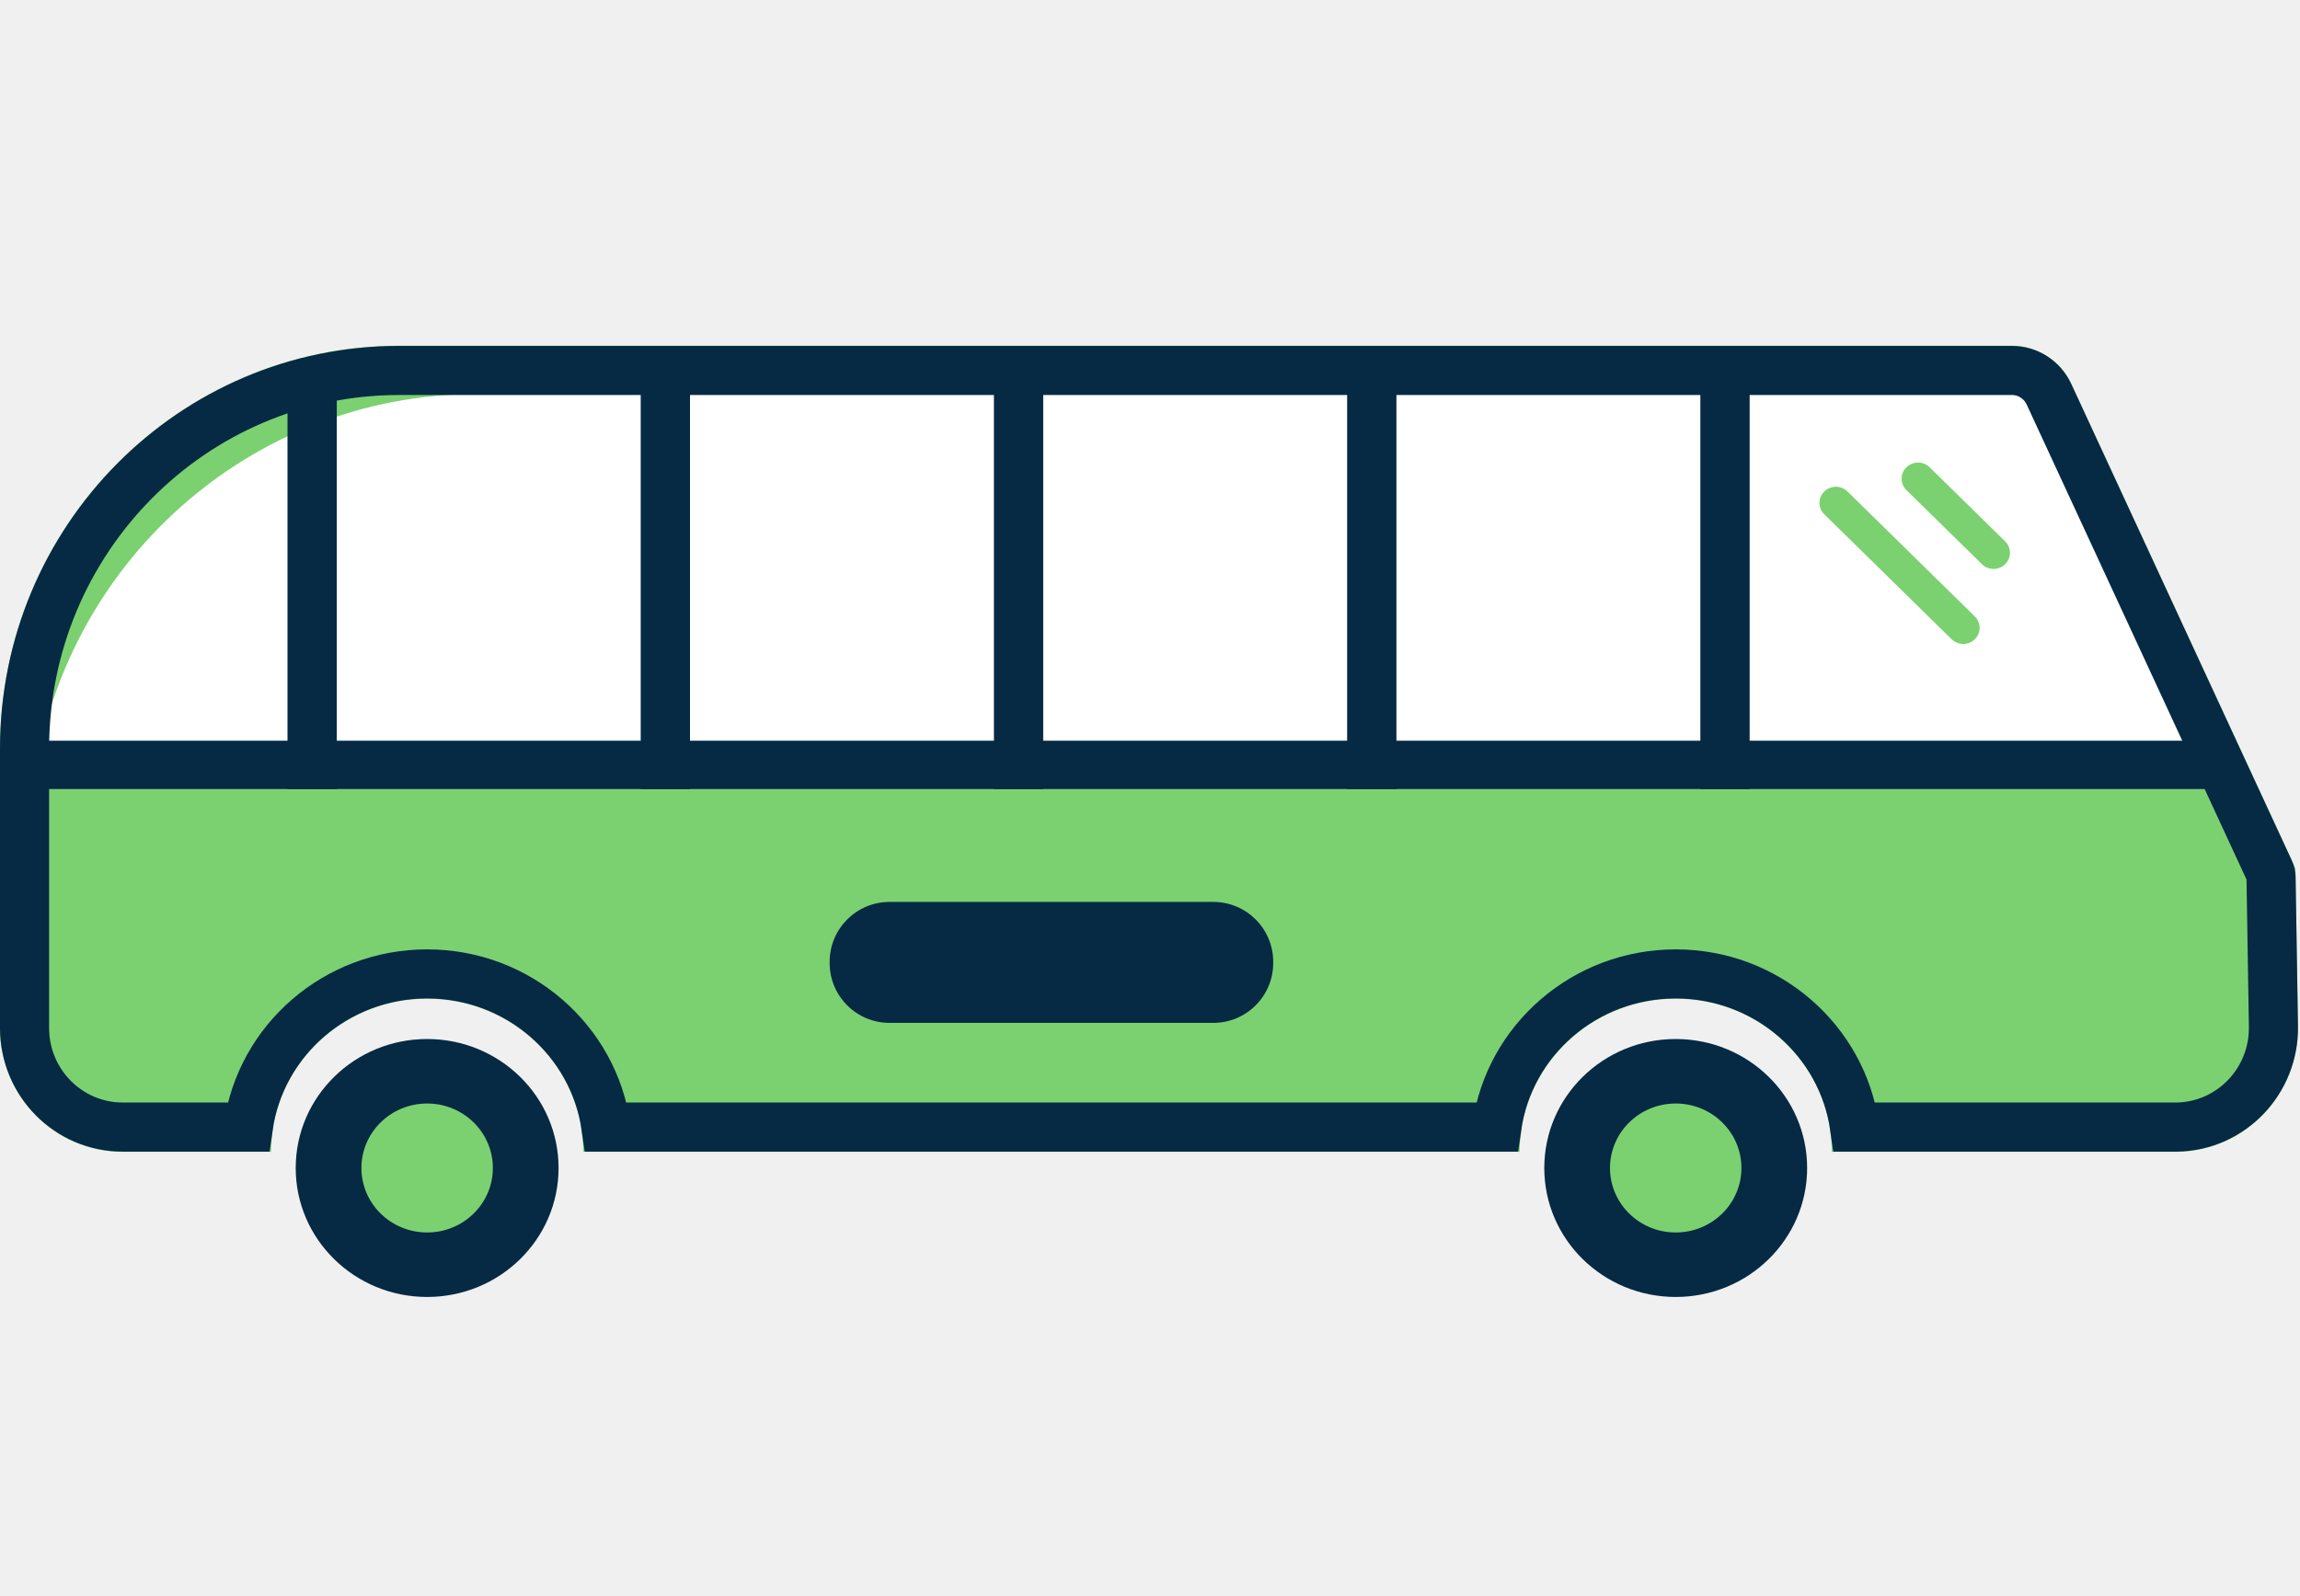
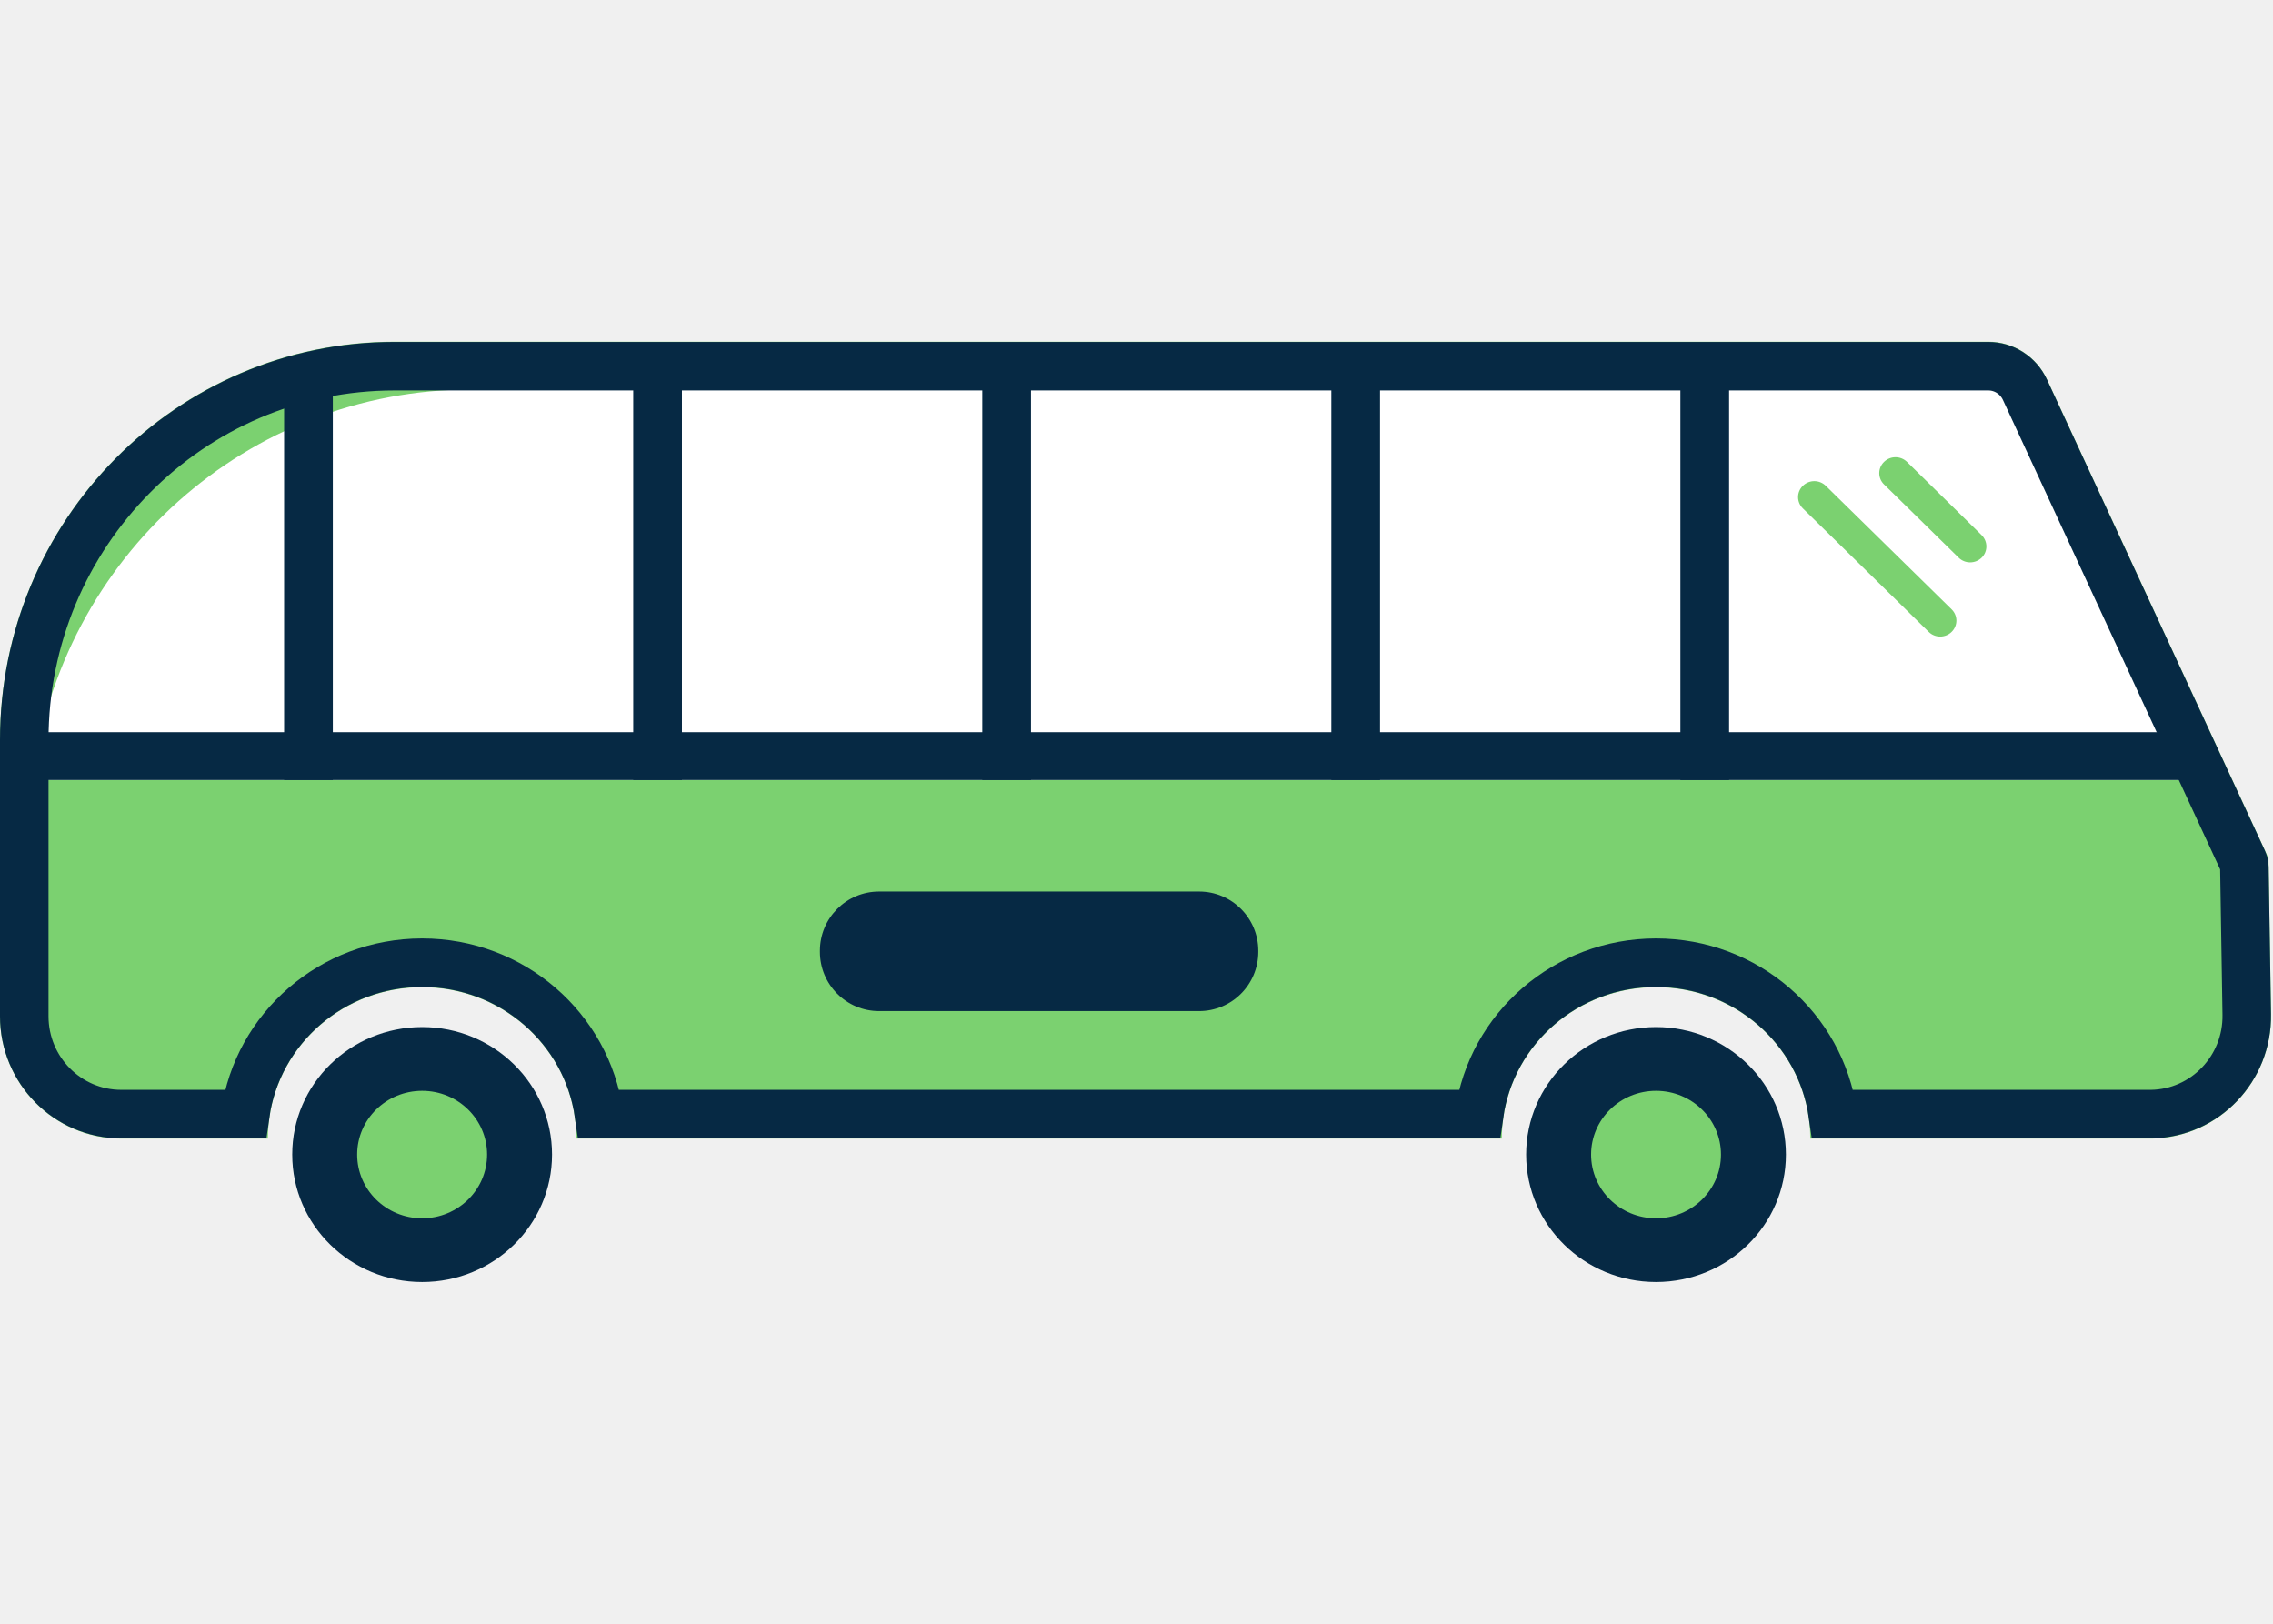
- <svg xmlns="http://www.w3.org/2000/svg" width="49px" height="34px" viewBox="0 0 49 34" version="1.1">
+ <svg xmlns="http://www.w3.org/2000/svg" width="49px" height="35px" viewBox="0 0 49 35" version="1.1">
  <g id="board-rating-spec-buses" stroke="none" stroke-width="1" fill="none" fill-rule="evenodd">
    <g id="buses-icon-eb948e4bdf85a87d6c04af242636b2f6885b4ed22df895a7d91360c02bf760f9" transform="translate(0, 2)">
      <rect id="Rectangle" fill="#FFFFFF" fill-rule="nonzero" opacity="0.01" x="0" y="0" width="49" height="31" />
      <g id="Group-2-Copy" transform="translate(0, 5.365385)">
        <path d="M32.375,17.177 L12.425,17.177 C12.425,15.375 10.936,13.914 9.1,13.914 C7.264,13.914 5.775,15.375 5.775,17.177 L2.614,17.177 C1.17,17.177 0,15.995 0,14.538 L0,8.589 C0,3.845 3.808,0 8.505,0 L42.863,0 C43.404,0 43.896,0.316 44.126,0.812 L48.903,11.134 L48.957,14.495 C48.98,15.952 47.829,17.153 46.386,17.177 C46.371,17.177 46.357,17.177 46.343,17.177 L39.025,17.177 C39.025,15.375 37.536,13.914 35.7,13.914 C33.864,13.914 32.375,15.375 32.375,17.177 Z" id="Combined-Shape-Copy-4" fill="#7BD170" fill-rule="nonzero" />
        <path d="M10.151,1.031 L43.575,1.031 L47.425,9.448 L0.7,9.448 L0.7,9.448 C1.3,4.638 5.35,1.031 10.151,1.031 Z" id="Rectangle-516-Copy" fill="#FFFFFF" fill-rule="nonzero" />
        <path d="M31.889,16.649 C32.15,14.803 33.759,13.386 35.7,13.386 C37.641,13.386 39.25,14.803 39.511,16.649 L46.343,16.649 C46.36,16.649 46.36,16.649 46.377,16.649 C47.532,16.63 48.453,15.669 48.434,14.503 L48.383,11.33 C48.382,11.281 48.371,11.232 48.35,11.187 L43.652,1.035 C43.509,0.726 43.201,0.528 42.863,0.528 L8.505,0.528 C4.097,0.528 0.523,4.137 0.523,8.589 L0.523,14.538 C0.523,15.704 1.459,16.649 2.614,16.649 L5.289,16.649 C5.55,14.803 7.159,13.386 9.1,13.386 C11.041,13.386 12.65,14.803 12.911,16.649 L31.889,16.649 Z" id="Combined-Shape-Copy-3" stroke="#062944" stroke-width="1.046" />
        <ellipse id="Oval-71-Copy-7" fill="#062944" fill-rule="nonzero" cx="9.1" cy="17.521" rx="2.8" ry="2.748" />
        <ellipse id="Oval-71-Copy-6" fill="#7BD170" fill-rule="nonzero" cx="9.1" cy="17.521" rx="1.4" ry="1.374" />
        <ellipse id="Oval-71-Copy-5" fill="#062944" fill-rule="nonzero" cx="35.7" cy="17.521" rx="2.8" ry="2.748" />
        <ellipse id="Oval-71-Copy-4" fill="#7BD170" fill-rule="nonzero" cx="35.7" cy="17.521" rx="1.4" ry="1.374" />
        <polygon id="Line-Copy-23" fill="#062944" fill-rule="nonzero" points="6.125 0.945 6.125 9.448 7.175 9.448 7.175 0.945" />
        <polygon id="Line-Copy-22" fill="#062944" fill-rule="nonzero" points="13.65 0.945 13.65 9.448 14.7 9.448 14.7 0.945" />
        <polygon id="Line-Copy-21" fill="#062944" fill-rule="nonzero" points="21.175 0.945 21.175 9.448 22.225 9.448 22.225 0.945" />
        <polygon id="Line-Copy-20" fill="#062944" fill-rule="nonzero" points="28.7 0.945 28.7 9.448 29.75 9.448 29.75 0.945" />
        <polygon id="Line-Copy-19" fill="#062944" fill-rule="nonzero" points="36.225 0.945 36.225 9.448 37.275 9.448 37.275 0.945" />
        <polygon id="Line-Copy-18" fill="#062944" fill-rule="nonzero" points="1.137 9.448 46.829 9.448 47.354 9.448 47.354 8.417 46.829 8.417 1.137 8.417 0.613 8.417 0.613 9.448" />
        <rect id="Rectangle-517-Copy" fill="#062944" fill-rule="nonzero" x="17.675" y="11.852" width="9.45" height="2.577" rx="1.276" />
        <path d="M40.615,3.077 L42.224,4.656 C42.36,4.79 42.582,4.79 42.719,4.656 C42.855,4.522 42.855,4.305 42.719,4.17 L41.11,2.591 C40.973,2.457 40.752,2.457 40.615,2.591 C40.478,2.725 40.478,2.943 40.615,3.077 L40.615,3.077 Z" id="Line-Copy-17" fill="#7BD170" fill-rule="nonzero" />
        <path d="M38.865,3.593 L41.578,6.255 C41.714,6.389 41.936,6.389 42.072,6.255 C42.209,6.121 42.209,5.903 42.072,5.769 L39.36,3.107 C39.223,2.972 39.002,2.972 38.865,3.107 C38.728,3.241 38.728,3.458 38.865,3.593 L38.865,3.593 Z" id="Line-Copy-16" fill="#7BD170" fill-rule="nonzero" />
      </g>
    </g>
  </g>
</svg>
